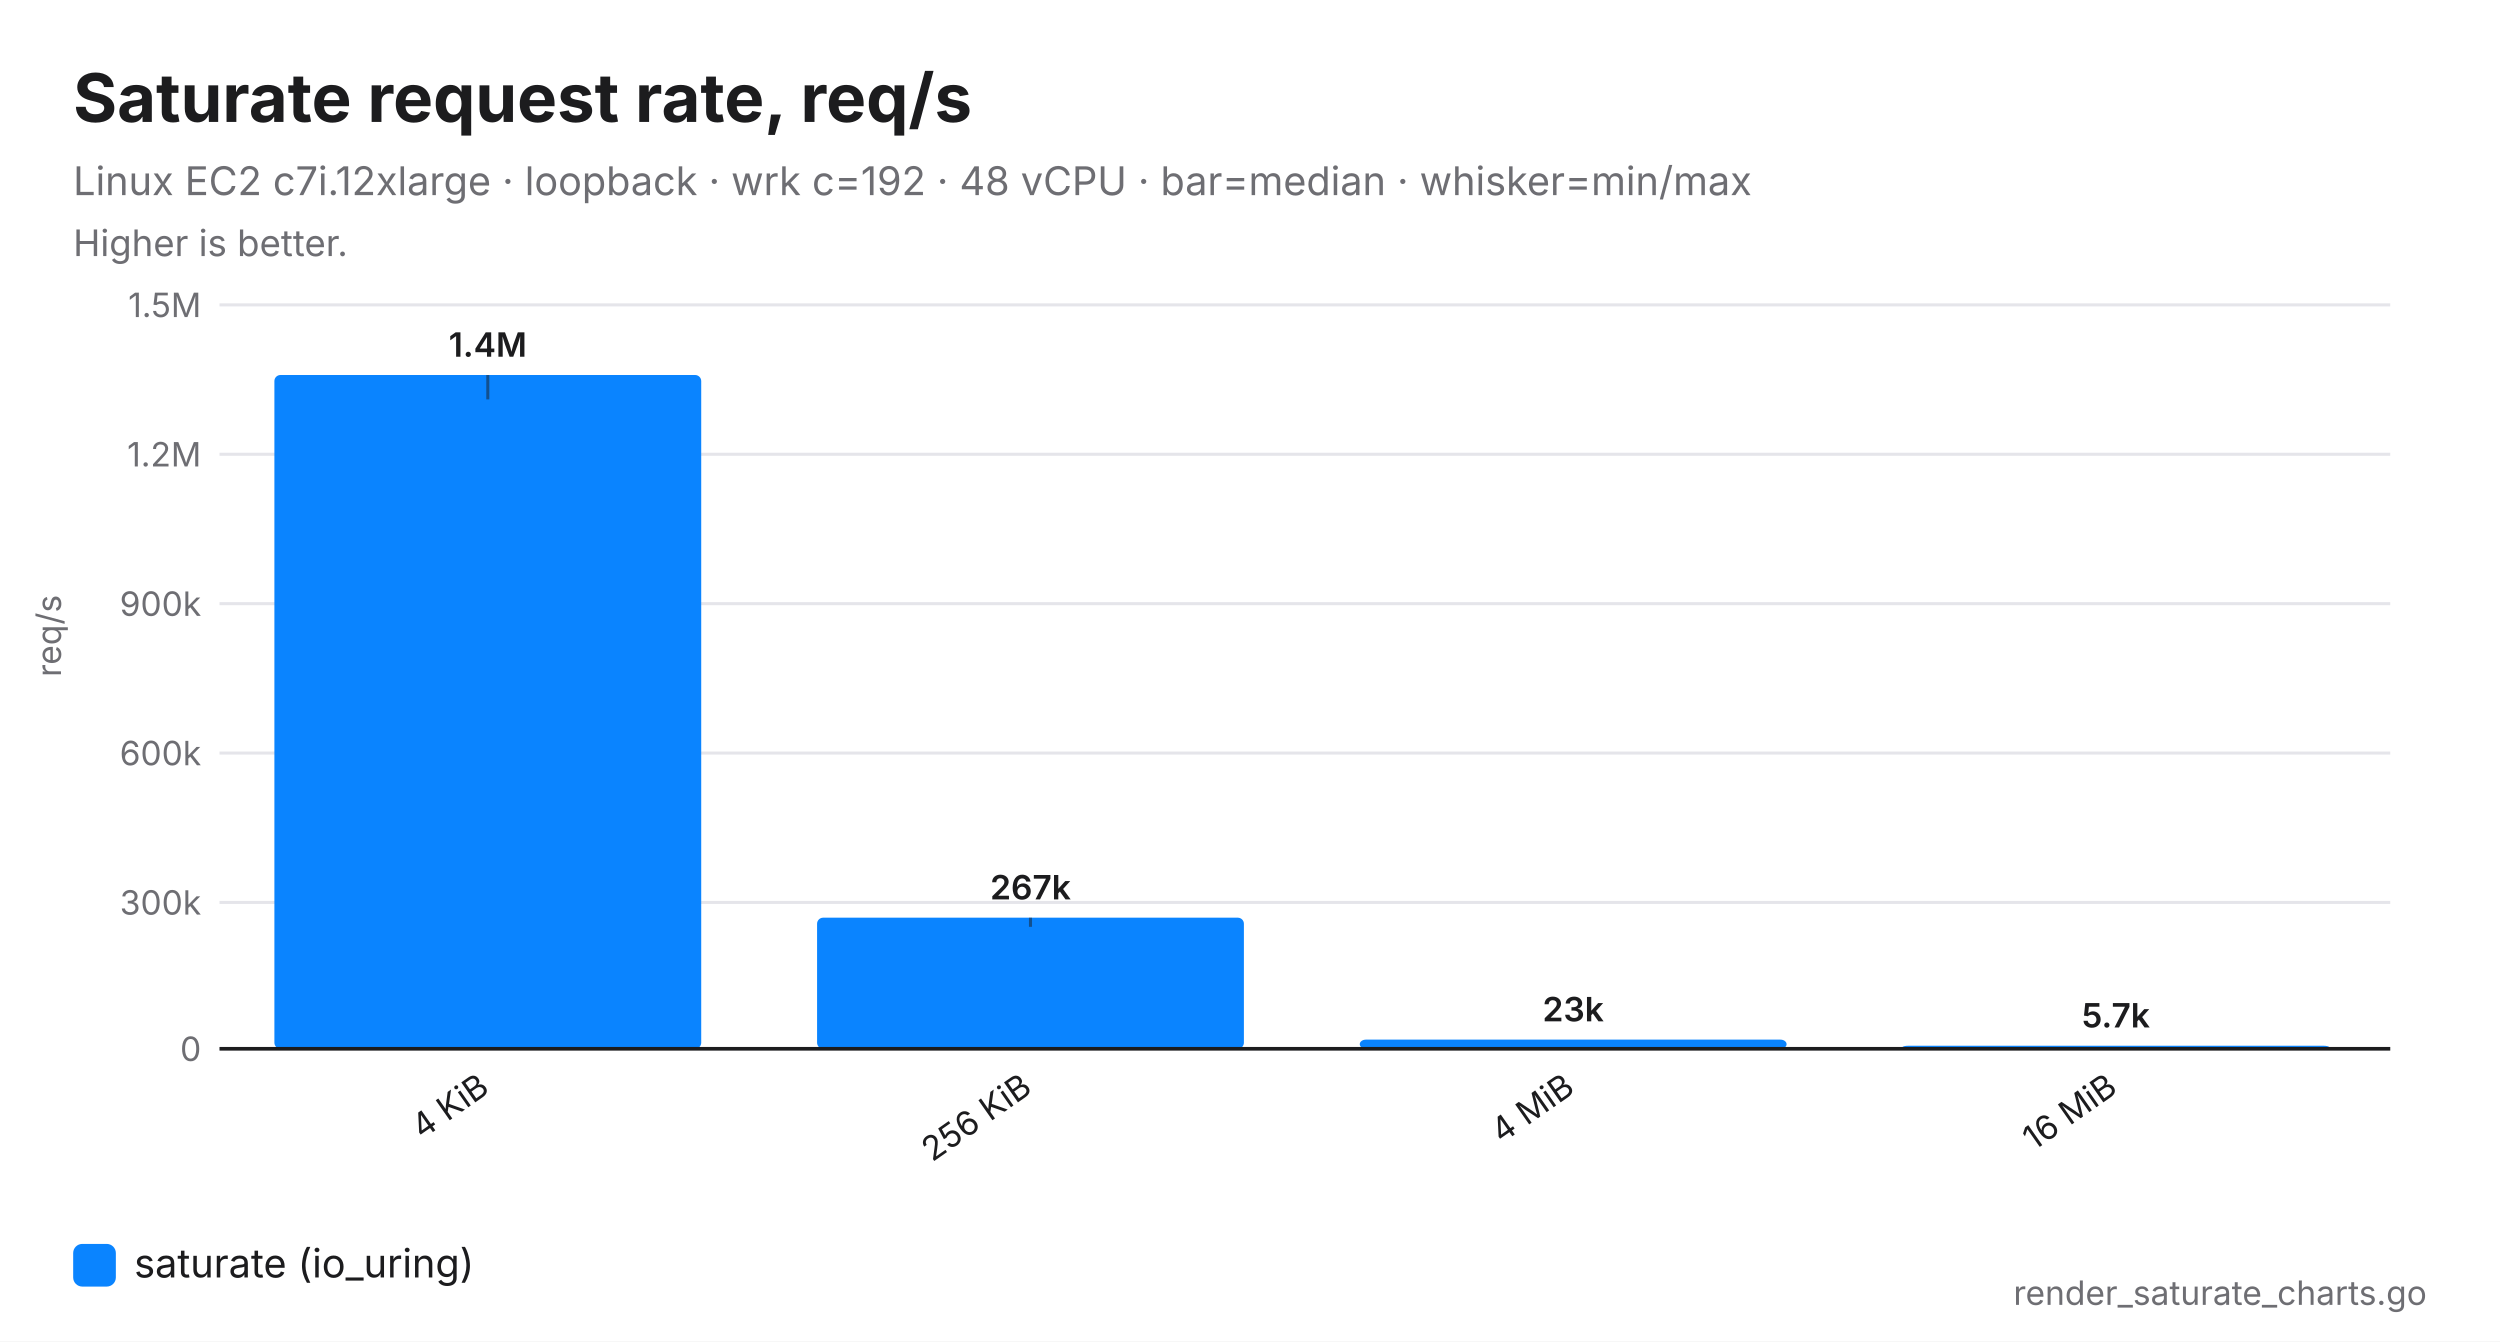
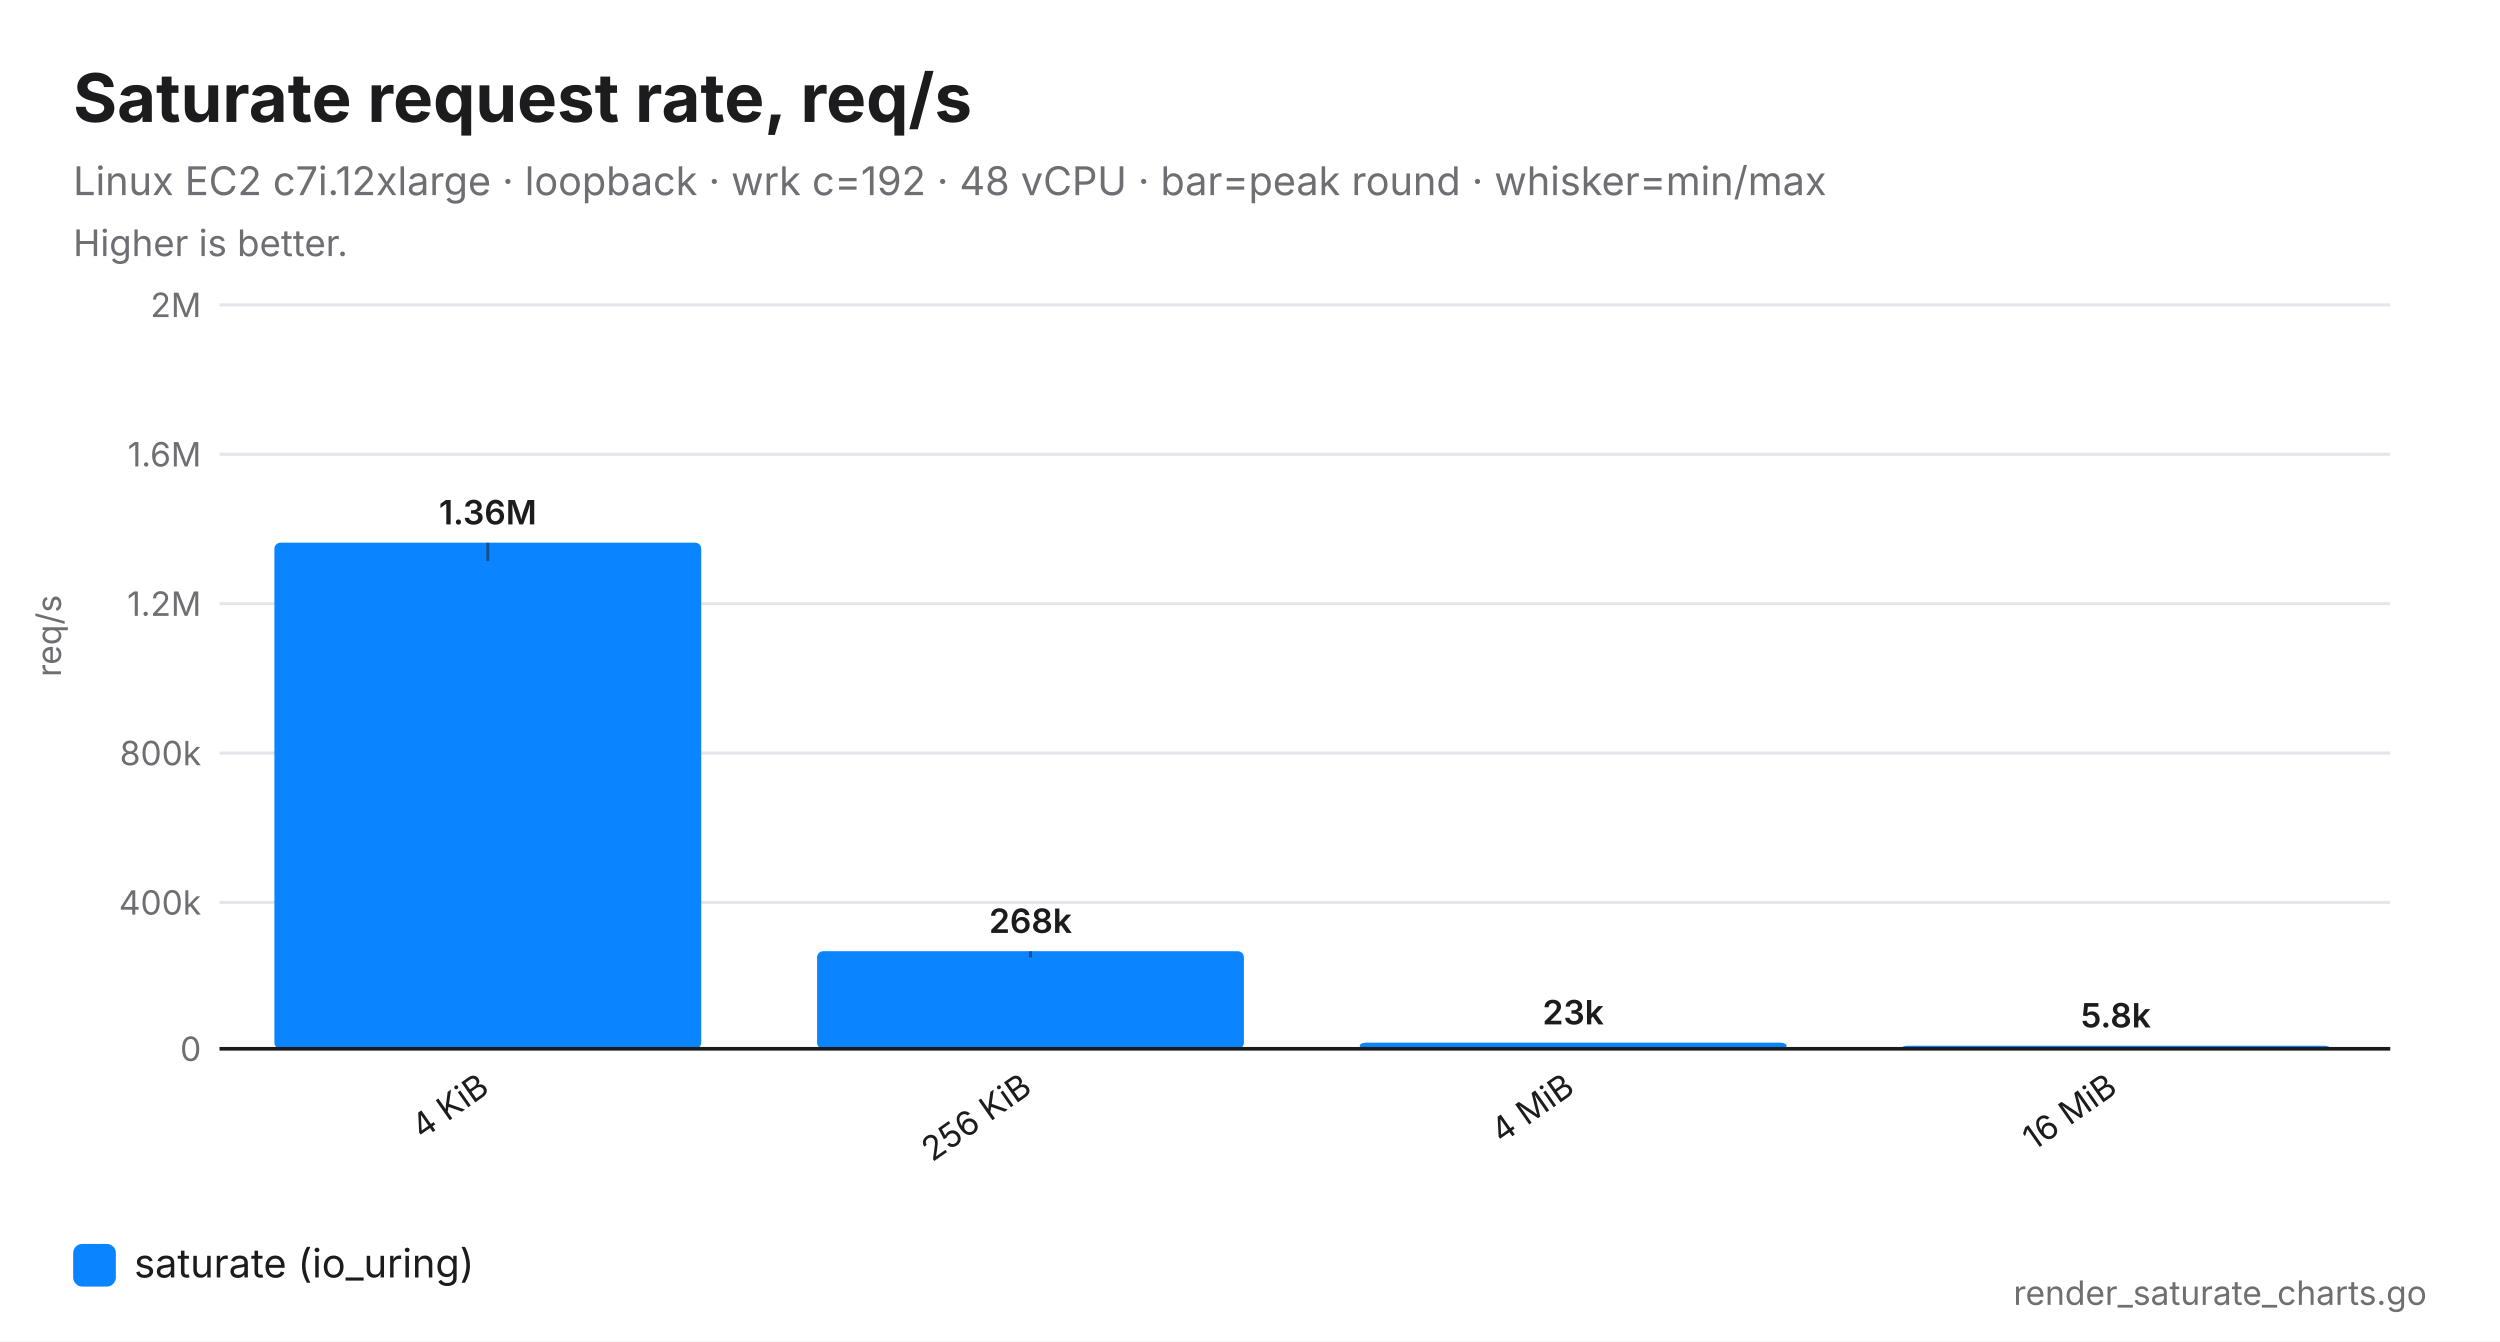
<svg xmlns="http://www.w3.org/2000/svg" viewBox="0 0 820 440" font-family="-apple-system, BlinkMacSystemFont, 'SF Pro Text', sans-serif" font-size="13" fill="#1c1c1e">
  <rect width="820" height="440" fill="#ffffff" />
  <text x="24" y="40" font-size="22" font-weight="700">Saturate request rate, req/s</text>
-   <text x="24" y="64" font-size="13" fill="#6e6e73">Linux EC2 c7i.12xlarge · loopback · wrk c=192 · 48 vCPU · bar=median · whisker=min/max</text>
+   <text x="24" y="64" font-size="13" fill="#6e6e73">Linux EC2 c7i.12xlarge · loopback · wrk c=192 · 48 vCPU · bar=peak round · whisker=min/max</text>
  <text x="24" y="84" font-size="12" fill="#6e6e73">Higher is better.</text>
  <line x1="72" x2="784" y1="344" y2="344" stroke="#e5e5ea" stroke-width="1" />
  <text x="66" y="348" text-anchor="end" font-size="11" fill="#6e6e73">0</text>
  <line x1="72" x2="784" y1="296" y2="296" stroke="#e5e5ea" stroke-width="1" />
-   <text x="66" y="300" text-anchor="end" font-size="11" fill="#6e6e73">300k</text>
+   <text x="66" y="300" text-anchor="end" font-size="11" fill="#6e6e73">400k</text>
  <line x1="72" x2="784" y1="247" y2="247" stroke="#e5e5ea" stroke-width="1" />
-   <text x="66" y="251" text-anchor="end" font-size="11" fill="#6e6e73">600k</text>
+   <text x="66" y="251" text-anchor="end" font-size="11" fill="#6e6e73">800k</text>
  <line x1="72" x2="784" y1="198" y2="198" stroke="#e5e5ea" stroke-width="1" />
-   <text x="66" y="202" text-anchor="end" font-size="11" fill="#6e6e73">900k</text>
+   <text x="66" y="202" text-anchor="end" font-size="11" fill="#6e6e73">1.2M</text>
  <line x1="72" x2="784" y1="149" y2="149" stroke="#e5e5ea" stroke-width="1" />
-   <text x="66" y="153" text-anchor="end" font-size="11" fill="#6e6e73">1.2M</text>
+   <text x="66" y="153" text-anchor="end" font-size="11" fill="#6e6e73">1.6M</text>
  <line x1="72" x2="784" y1="100" y2="100" stroke="#e5e5ea" stroke-width="1" />
-   <text x="66" y="104" text-anchor="end" font-size="11" fill="#6e6e73">1.5M</text>
-   <rect x="90" y="123" width="140" height="221" rx="2" fill="#0A84FF" />
-   <line x1="160" x2="160" y1="131" y2="123" stroke="#1c1c1e80" stroke-width="1" />
-   <text x="160" y="117" text-anchor="middle" font-size="11" font-weight="600" fill="#1c1c1e">1.4M</text>
+   <text x="66" y="104" text-anchor="end" font-size="11" fill="#6e6e73">2M</text>
+   <rect x="90" y="178" width="140" height="166" rx="2" fill="#0A84FF" />
+   <line x1="160" x2="160" y1="184" y2="178" stroke="#1c1c1e80" stroke-width="1" />
+   <text x="160" y="172" text-anchor="middle" font-size="11" font-weight="600" fill="#1c1c1e">1.36M</text>
  <text x="161" y="358" text-anchor="end" font-size="11" transform="rotate(-35 161,358)">4 KiB</text>
-   <rect x="268" y="301" width="140" height="43" rx="2" fill="#0A84FF" />
-   <line x1="338" x2="338" y1="304" y2="301" stroke="#1c1c1e80" stroke-width="1" />
-   <text x="338" y="295" text-anchor="middle" font-size="11" font-weight="600" fill="#1c1c1e">267k</text>
+   <rect x="268" y="312" width="140" height="32" rx="2" fill="#0A84FF" />
+   <line x1="338" x2="338" y1="314" y2="312" stroke="#1c1c1e80" stroke-width="1" />
+   <text x="338" y="306" text-anchor="middle" font-size="11" font-weight="600" fill="#1c1c1e">268k</text>
  <text x="339" y="358" text-anchor="end" font-size="11" transform="rotate(-35 339,358)">256 KiB</text>
-   <rect x="446" y="341" width="140" height="3" rx="2" fill="#0A84FF" />
-   <line x1="516" x2="516" y1="341" y2="341" stroke="#1c1c1e80" stroke-width="1" />
-   <text x="516" y="335" text-anchor="middle" font-size="11" font-weight="600" fill="#1c1c1e">23k</text>
+   <rect x="446" y="342" width="140" height="2" rx="2" fill="#0A84FF" />
+   <line x1="516" x2="516" y1="342" y2="342" stroke="#1c1c1e80" stroke-width="1" />
+   <text x="516" y="336" text-anchor="middle" font-size="11" font-weight="600" fill="#1c1c1e">23k</text>
  <text x="517" y="358" text-anchor="end" font-size="11" transform="rotate(-35 517,358)">4 MiB</text>
  <rect x="624" y="343" width="140" height="1" rx="2" fill="#0A84FF" />
  <line x1="694" x2="694" y1="344" y2="344" stroke="#1c1c1e80" stroke-width="1" />
-   <text x="694" y="337" text-anchor="middle" font-size="11" font-weight="600" fill="#1c1c1e">5.7k</text>
+   <text x="694" y="337" text-anchor="middle" font-size="11" font-weight="600" fill="#1c1c1e">5.8k</text>
  <text x="695" y="358" text-anchor="end" font-size="11" transform="rotate(-35 695,358)">16 MiB</text>
  <line x1="72" x2="784" y1="344" y2="344" stroke="#1c1c1e" stroke-width="1.2" />
  <text x="20" y="222" font-size="11" fill="#6e6e73" transform="rotate(-90 20,222)">req/s</text>
  <rect x="24" y="408" width="14" height="14" rx="3" fill="#0A84FF" />
  <text x="44" y="419" font-size="13">saturate (io_uring)</text>
  <text x="796" y="428" text-anchor="end" font-size="11" fill="#6e6e73">render_saturate_charts.go</text>
</svg>
